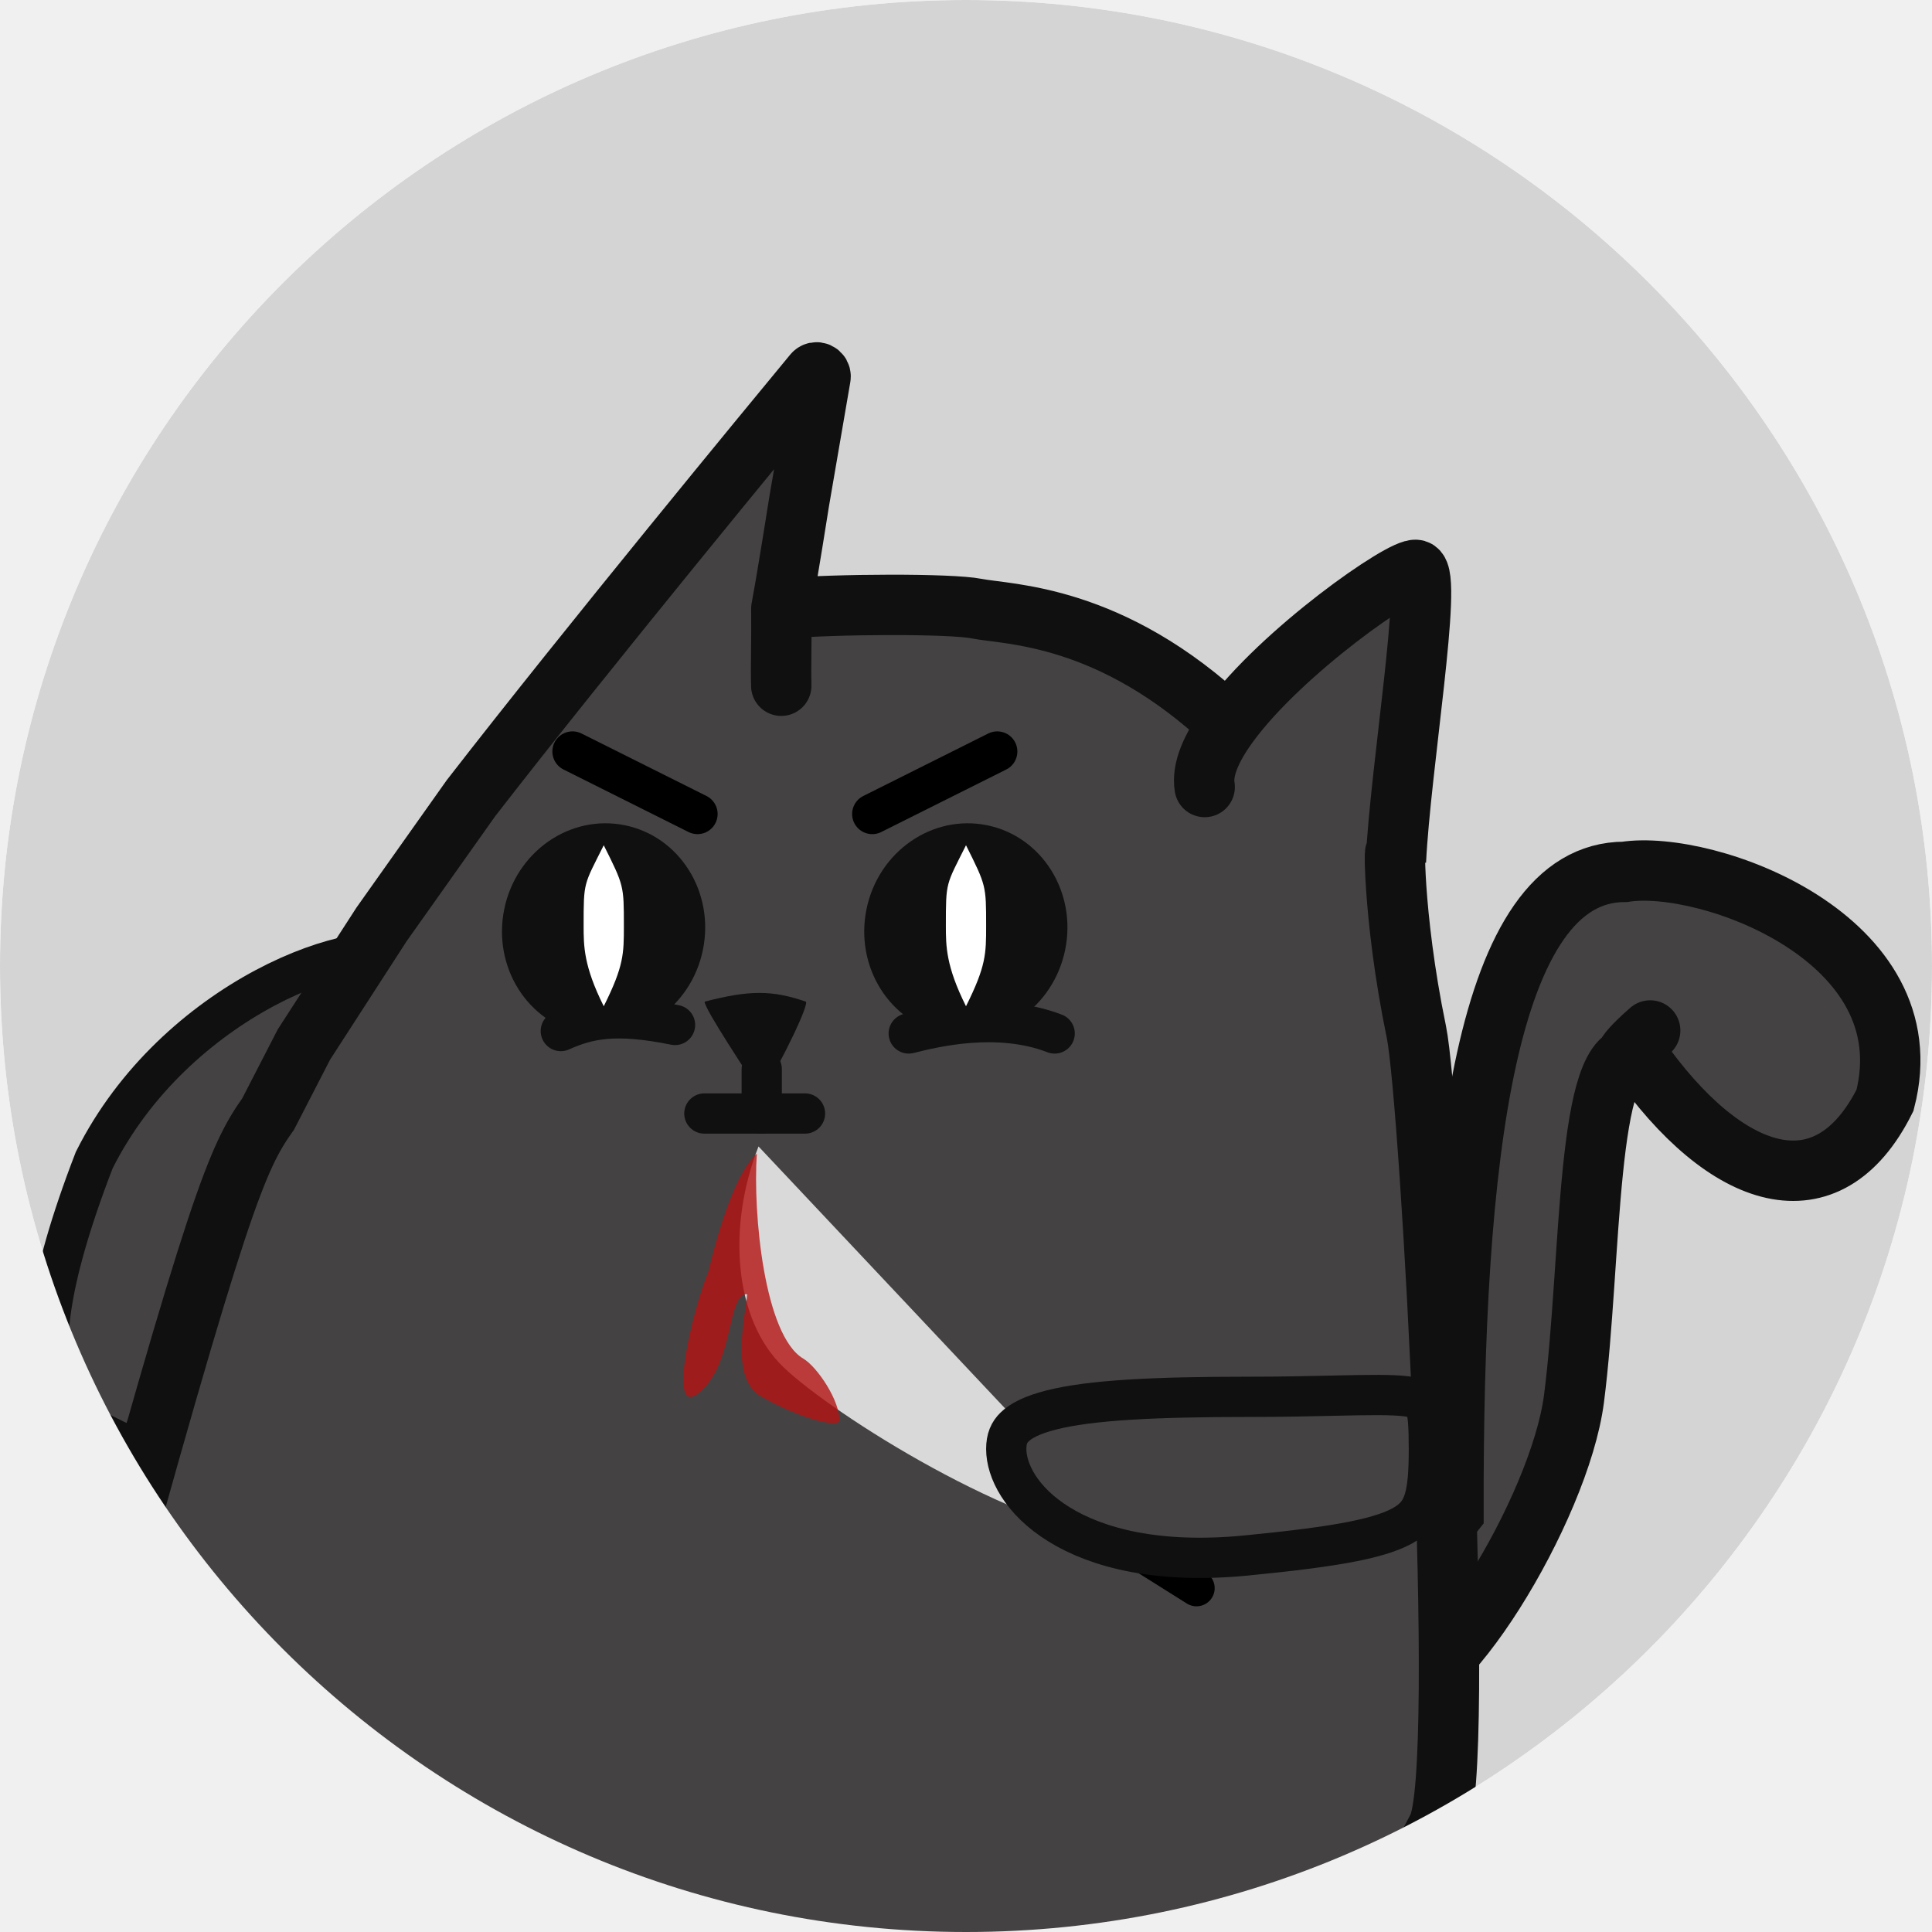
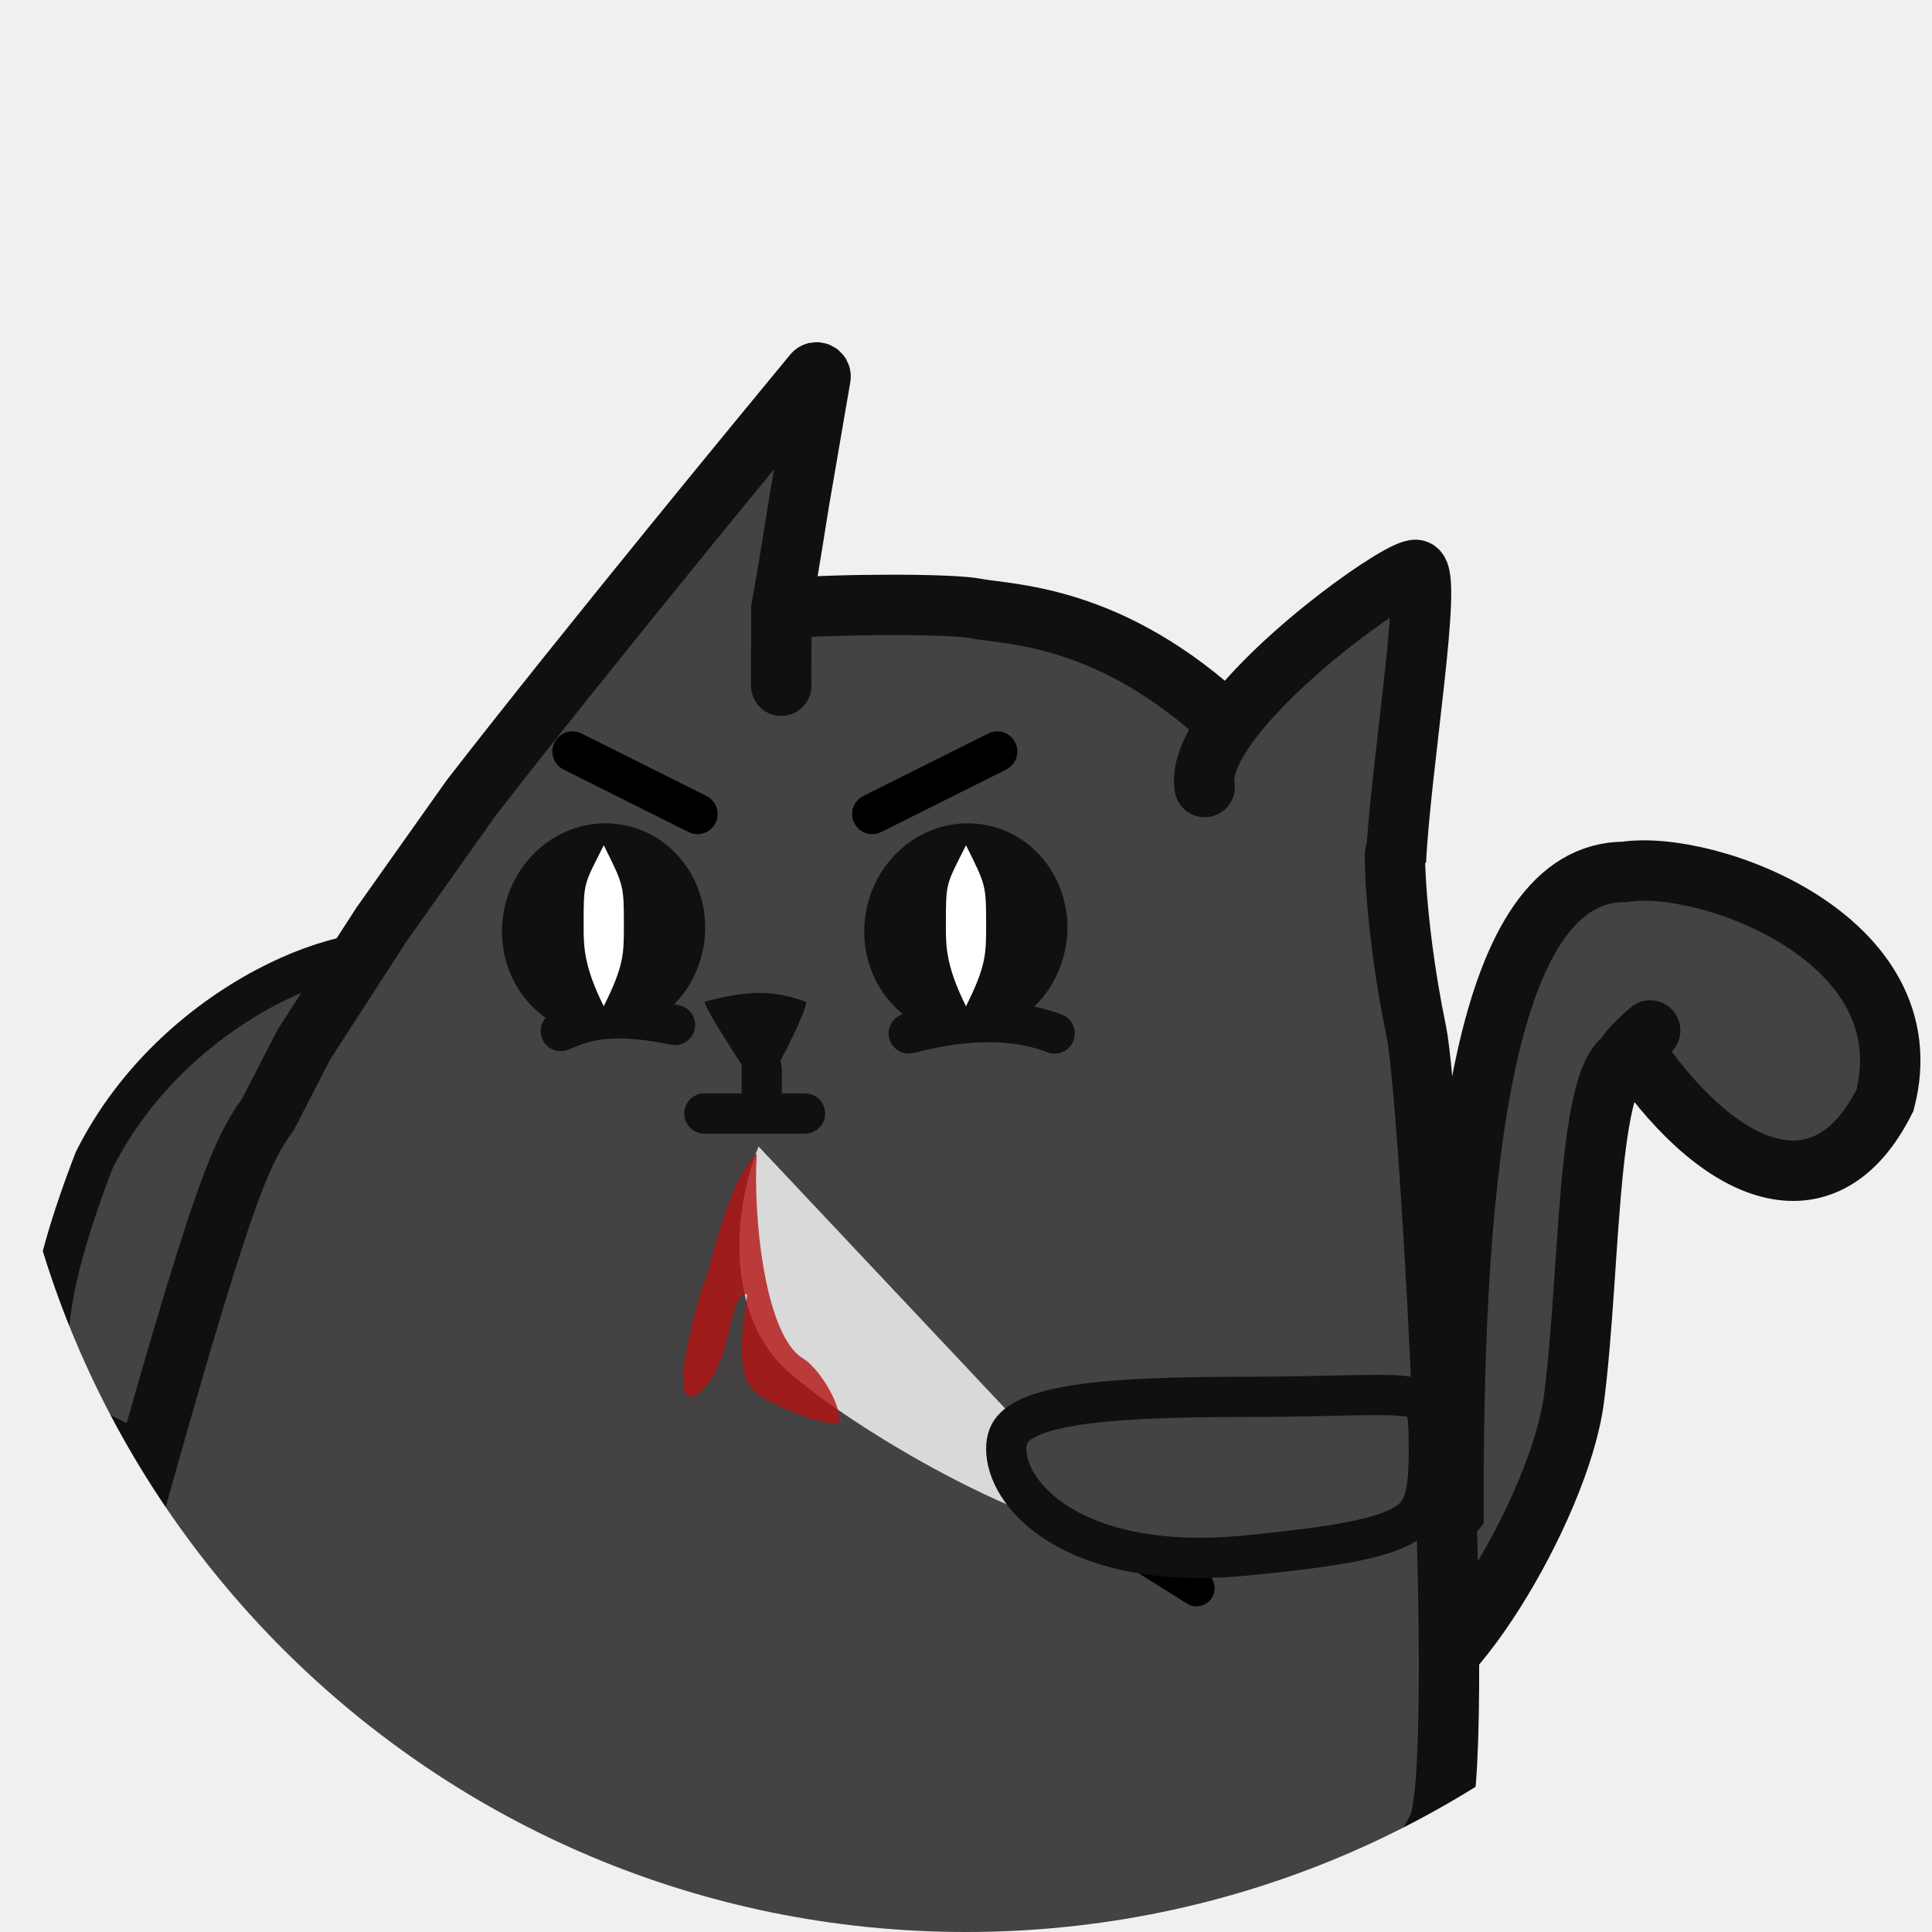
<svg xmlns="http://www.w3.org/2000/svg" width="48" height="48" viewBox="0 0 48 48" fill="none">
  <mask id="mask0_34_68" style="mask-type:alpha" maskUnits="userSpaceOnUse" x="0" y="0" width="48" height="48">
    <rect width="48" height="48" rx="24" fill="#E9E9E9" />
  </mask>
  <g mask="url(#mask0_34_68)">
-     <circle cx="24" cy="24" r="24" fill="#D4D4D4" />
    <path d="M6.232 29.378C5.362 31.124 4.796 32.617 4.373 33.736C4.215 34.152 4.077 34.516 3.951 34.822C3.703 35.42 3.524 35.73 3.373 35.866C3.315 35.919 3.282 35.924 3.264 35.926C3.238 35.928 3.168 35.925 3.034 35.858C2.975 35.828 2.916 35.799 2.859 35.771C2.149 35.421 1.598 35.15 1.343 34.406C1.052 33.555 1.124 31.974 2.341 28.823C3.341 26.827 4.994 25.394 6.58 24.547C7.375 24.123 8.14 23.854 8.78 23.733C9.441 23.608 9.89 23.656 10.113 23.767C10.165 23.793 10.201 23.814 10.226 23.831C10.199 23.882 10.149 23.958 10.063 24.067C9.943 24.217 9.784 24.394 9.581 24.618C9.562 24.639 9.542 24.661 9.522 24.683C8.708 25.577 7.419 26.995 6.232 29.378Z" fill="#444243" stroke="#101010" />
    <path d="M34.42 40.392C35.165 39.004 35.48 38.373 36.111 37.585C36.09 28.784 36.899 21.661 40.368 21.661C42.417 21.345 47.875 23.311 46.832 27.337C45.413 30.175 42.89 29.386 40.683 26.233C40.483 26.313 40.404 26.312 40.399 26.265C39.411 26.777 39.514 31.584 39.106 34.747C38.752 37.497 35.728 42.428 34.424 41.984L34.42 40.392Z" fill="#444243" />
    <path d="M40.683 26.233C42.89 29.386 45.413 30.175 46.832 27.337C47.875 23.311 42.417 21.345 40.368 21.661C36.899 21.661 36.09 28.784 36.111 37.585C35.48 38.373 35.165 39.004 34.42 40.392L34.424 41.984C35.728 42.428 38.752 37.497 39.106 34.747C39.549 31.309 39.389 25.928 40.683 26.233ZM40.683 26.233C39.895 26.548 40.998 25.602 40.998 25.602" stroke="#101010" stroke-width="1.5" stroke-linecap="round" />
    <path d="M6.663 27.675C5.891 28.764 5.433 29.79 2.215 41.485C1.395 44.467 3.055 48.53 4.884 49.175C7.552 50.117 11.794 51.92 25.786 52C32.457 52 34.902 46.964 35.718 45.409C36.46 43.996 35.543 27.338 35.189 25.635C34.571 22.653 34.643 20.503 34.681 21.398C34.791 19.091 35.602 14.281 35.189 14.161C34.877 14.07 31.835 16.184 30.519 17.995C27.602 15.239 25.045 15.277 24.257 15.12C23.63 14.994 20.799 15.001 19.412 15.12C19.56 14.336 19.856 12.453 19.856 12.453L20.386 9.369C20.403 9.268 20.276 9.209 20.211 9.288C19.139 10.585 14.684 15.986 11.703 19.828L9.479 22.967L7.552 25.949L6.663 27.675Z" fill="#444243" />
    <path d="M19.41 17.037C19.397 16.536 19.421 15.824 19.412 15.12M29.93 19.553C29.855 19.119 30.099 18.573 30.519 17.995M19.412 15.12C19.56 14.336 19.856 12.453 19.856 12.453L20.386 9.369C20.403 9.268 20.276 9.209 20.211 9.288C19.139 10.585 14.684 15.986 11.703 19.828L9.479 22.967L7.552 25.949L6.663 27.675C5.891 28.764 5.433 29.79 2.215 41.485C1.395 44.467 3.055 48.53 4.884 49.175C7.552 50.117 11.794 51.92 25.786 52C32.457 52 34.902 46.964 35.718 45.409C36.46 43.996 35.543 27.338 35.189 25.635C34.571 22.653 34.643 20.503 34.681 21.398C34.791 19.091 35.602 14.281 35.189 14.161C34.877 14.07 31.835 16.184 30.519 17.995M19.412 15.12C20.799 15.001 23.63 14.994 24.257 15.12C25.045 15.277 27.602 15.239 30.519 17.995" stroke="#101010" stroke-width="1.5" stroke-linecap="round" />
    <ellipse cx="14.996" cy="23.093" rx="2.519" ry="2.643" transform="rotate(11.5217 14.9957 23.0926)" fill="#101010" />
    <path d="M16.771 25.465C15.285 25.163 14.609 25.314 13.933 25.616" stroke="#101010" stroke-linecap="round" />
    <path d="M15.5 23C15.5 23.695 15.5 24 15 25C14.5 24 14.5 23.5 14.5 23C14.5 21.895 14.5 22 15 21C15.5 22 15.5 22 15.5 23Z" fill="white" />
    <ellipse cx="23.996" cy="23.093" rx="2.519" ry="2.643" transform="rotate(11.5217 23.9957 23.0926)" fill="#101010" />
    <path d="M26.203 25.676C24.784 25.13 23.207 25.518 22.577 25.676" stroke="#101010" stroke-linecap="round" />
    <path d="M24.5 23C24.5 23.695 24.5 24 24 25C23.5 24 23.5 23.5 23.5 23C23.5 21.895 23.5 22 24 21C24.5 22 24.5 22 24.5 23Z" fill="white" />
    <path d="M20.019 24.885C19.181 24.597 18.623 24.597 17.506 24.886C17.506 25.078 18.61 26.719 18.902 27.192C19.46 26.327 20.117 24.919 20.019 24.885Z" fill="#101010" />
    <path d="M18.925 26.561V26.876V27.192V27.665" stroke="#101010" stroke-linecap="round" />
    <path d="M18.925 27.665H17.5" stroke="#101010" stroke-linecap="round" />
    <path d="M20 27.665L18.925 27.665" stroke="#101010" stroke-linecap="round" />
    <path d="M34.5 21C34.5 21 34.93 20.673 35.384 21.259C35.374 21.898 34.719 22.42 34.463 22.416C34.207 22.412 33.99 22.639 34 22C34 21 34.019 20.741 34.5 21Z" fill="#101010" />
    <path d="M18.845 28.483L28.066 38.279C25.226 38.009 20.694 35.143 19.468 33.97C18.241 32.797 18.056 30.501 18.845 28.483Z" fill="#D9D9D9" />
    <mask id="path-20-inside-1_34_68" fill="white">
      <path d="M27.14 37.3L29.967 39.075C30.178 39.207 30.242 39.486 30.109 39.697V39.697C29.976 39.908 29.698 39.972 29.487 39.839L27.425 38.544C27.003 38.279 26.875 37.722 27.14 37.3V37.3Z" />
    </mask>
    <path d="M26.609 38.147L29.435 39.922L30.499 38.228L27.672 36.453L26.609 38.147ZM30.018 38.992L27.957 37.697L26.893 39.391L28.955 40.686L30.018 38.992ZM27.957 37.697C28.002 37.726 28.016 37.786 27.987 37.832L26.294 36.768C25.735 37.658 26.003 38.832 26.893 39.391L27.957 37.697ZM29.262 39.165C29.423 38.909 29.762 38.831 30.018 38.992L28.955 40.686C29.634 41.112 30.53 40.908 30.956 40.229L29.262 39.165ZM29.435 39.922C29.178 39.76 29.101 39.422 29.262 39.165L30.956 40.229C31.382 39.55 31.177 38.654 30.499 38.228L29.435 39.922Z" fill="black" mask="url(#path-20-inside-1_34_68)" />
    <path d="M17.6 31.587C17.835 30.601 18.27 29.127 18.803 28.662C18.701 30.159 18.994 33.186 19.957 33.754C20.302 33.956 20.886 34.82 20.852 35.319C20.674 35.473 19.661 35.136 18.891 34.683C18.12 34.229 18.529 32.653 18.563 32.154C18.064 32.12 18.247 33.836 17.394 34.58C16.541 35.323 17.199 32.562 17.6 31.587Z" fill="#B41313" fill-opacity="0.8" />
    <path d="M35.5 36C35.5 36.572 35.472 36.962 35.385 37.252C35.306 37.514 35.179 37.693 34.946 37.846C34.689 38.014 34.284 38.163 33.624 38.295C32.969 38.426 32.108 38.533 30.97 38.645C28.768 38.862 27.255 38.457 26.311 37.872C25.359 37.283 25 36.528 25 36C25 35.745 25.073 35.582 25.209 35.451C25.363 35.3 25.642 35.151 26.126 35.029C27.101 34.784 28.669 34.704 31.018 34.704C31.852 34.704 32.553 34.688 33.131 34.675C33.367 34.67 33.583 34.665 33.779 34.662C34.48 34.651 34.889 34.664 35.145 34.727C35.262 34.755 35.314 34.788 35.339 34.808C35.359 34.825 35.385 34.853 35.41 34.923C35.476 35.101 35.5 35.407 35.5 36Z" fill="#444243" stroke="#101010" />
    <line x1="0.5" y1="-0.5" x2="3.972" y2="-0.5" transform="matrix(0.894427 0.447214 0.447214 -0.894427 14 18)" stroke="black" stroke-linecap="round" />
    <line x1="24.776" y1="18.671" x2="21.671" y2="20.224" stroke="black" stroke-linecap="round" />
  </g>
</svg>
